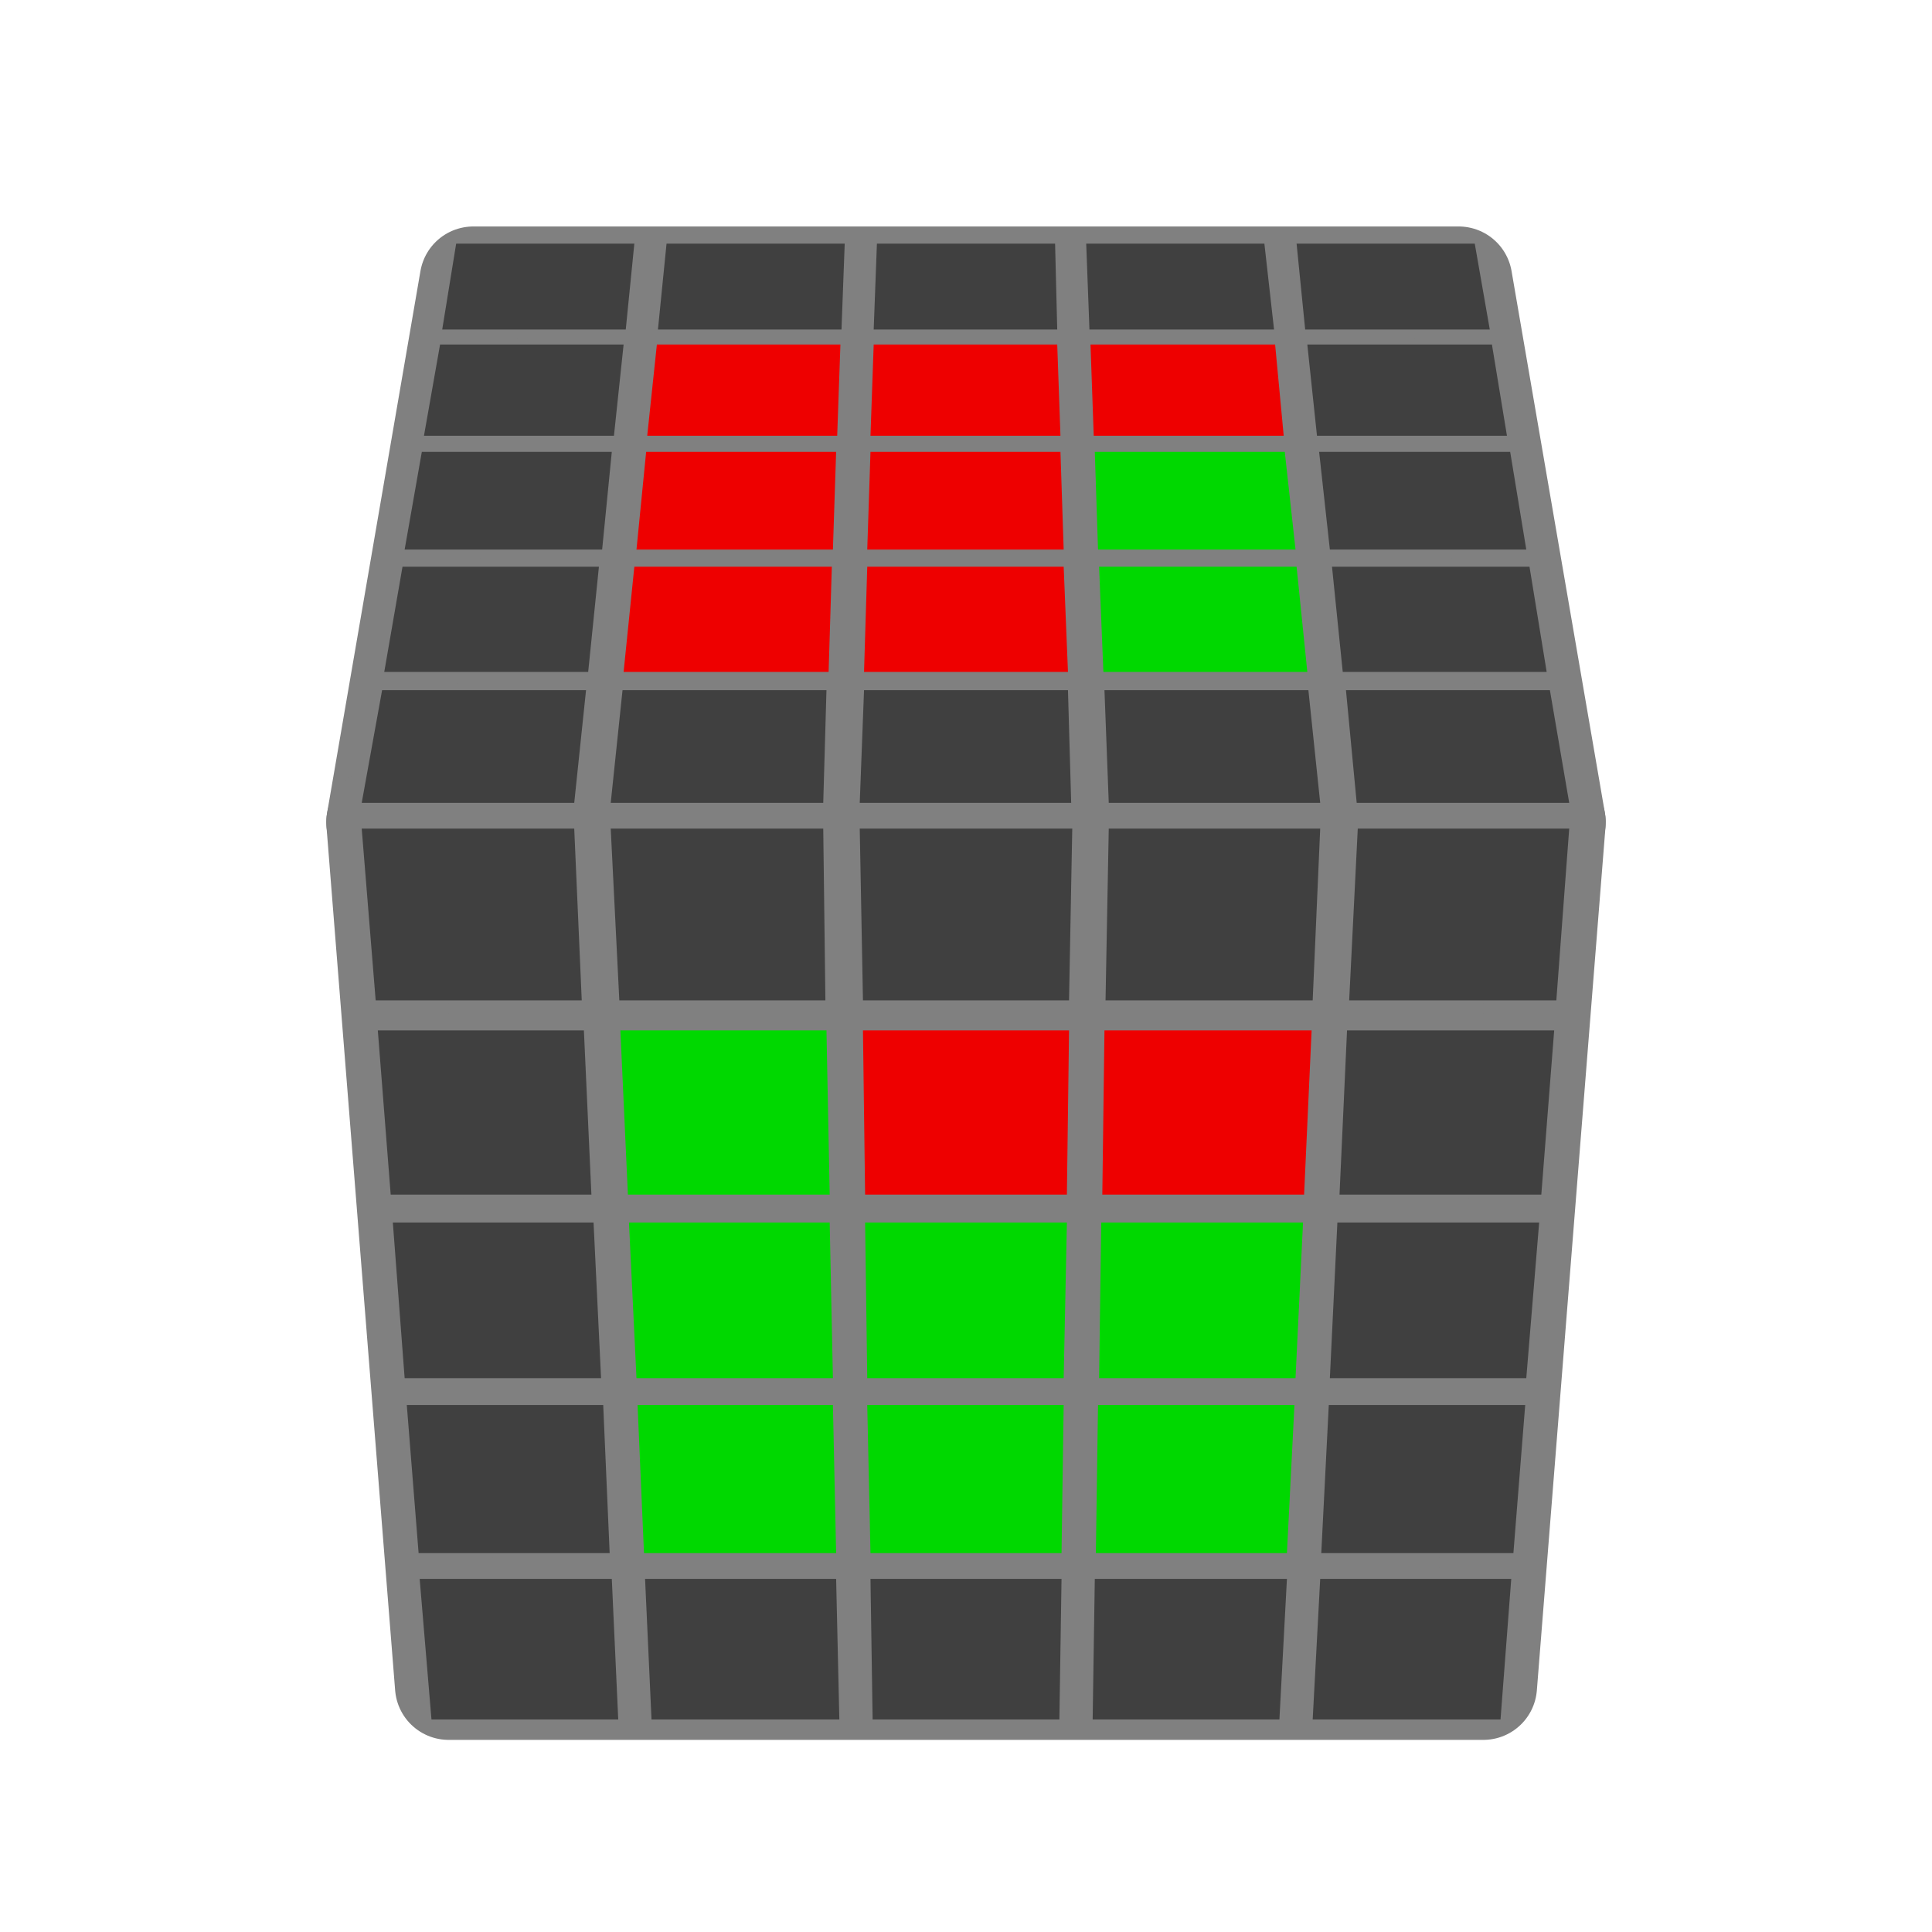
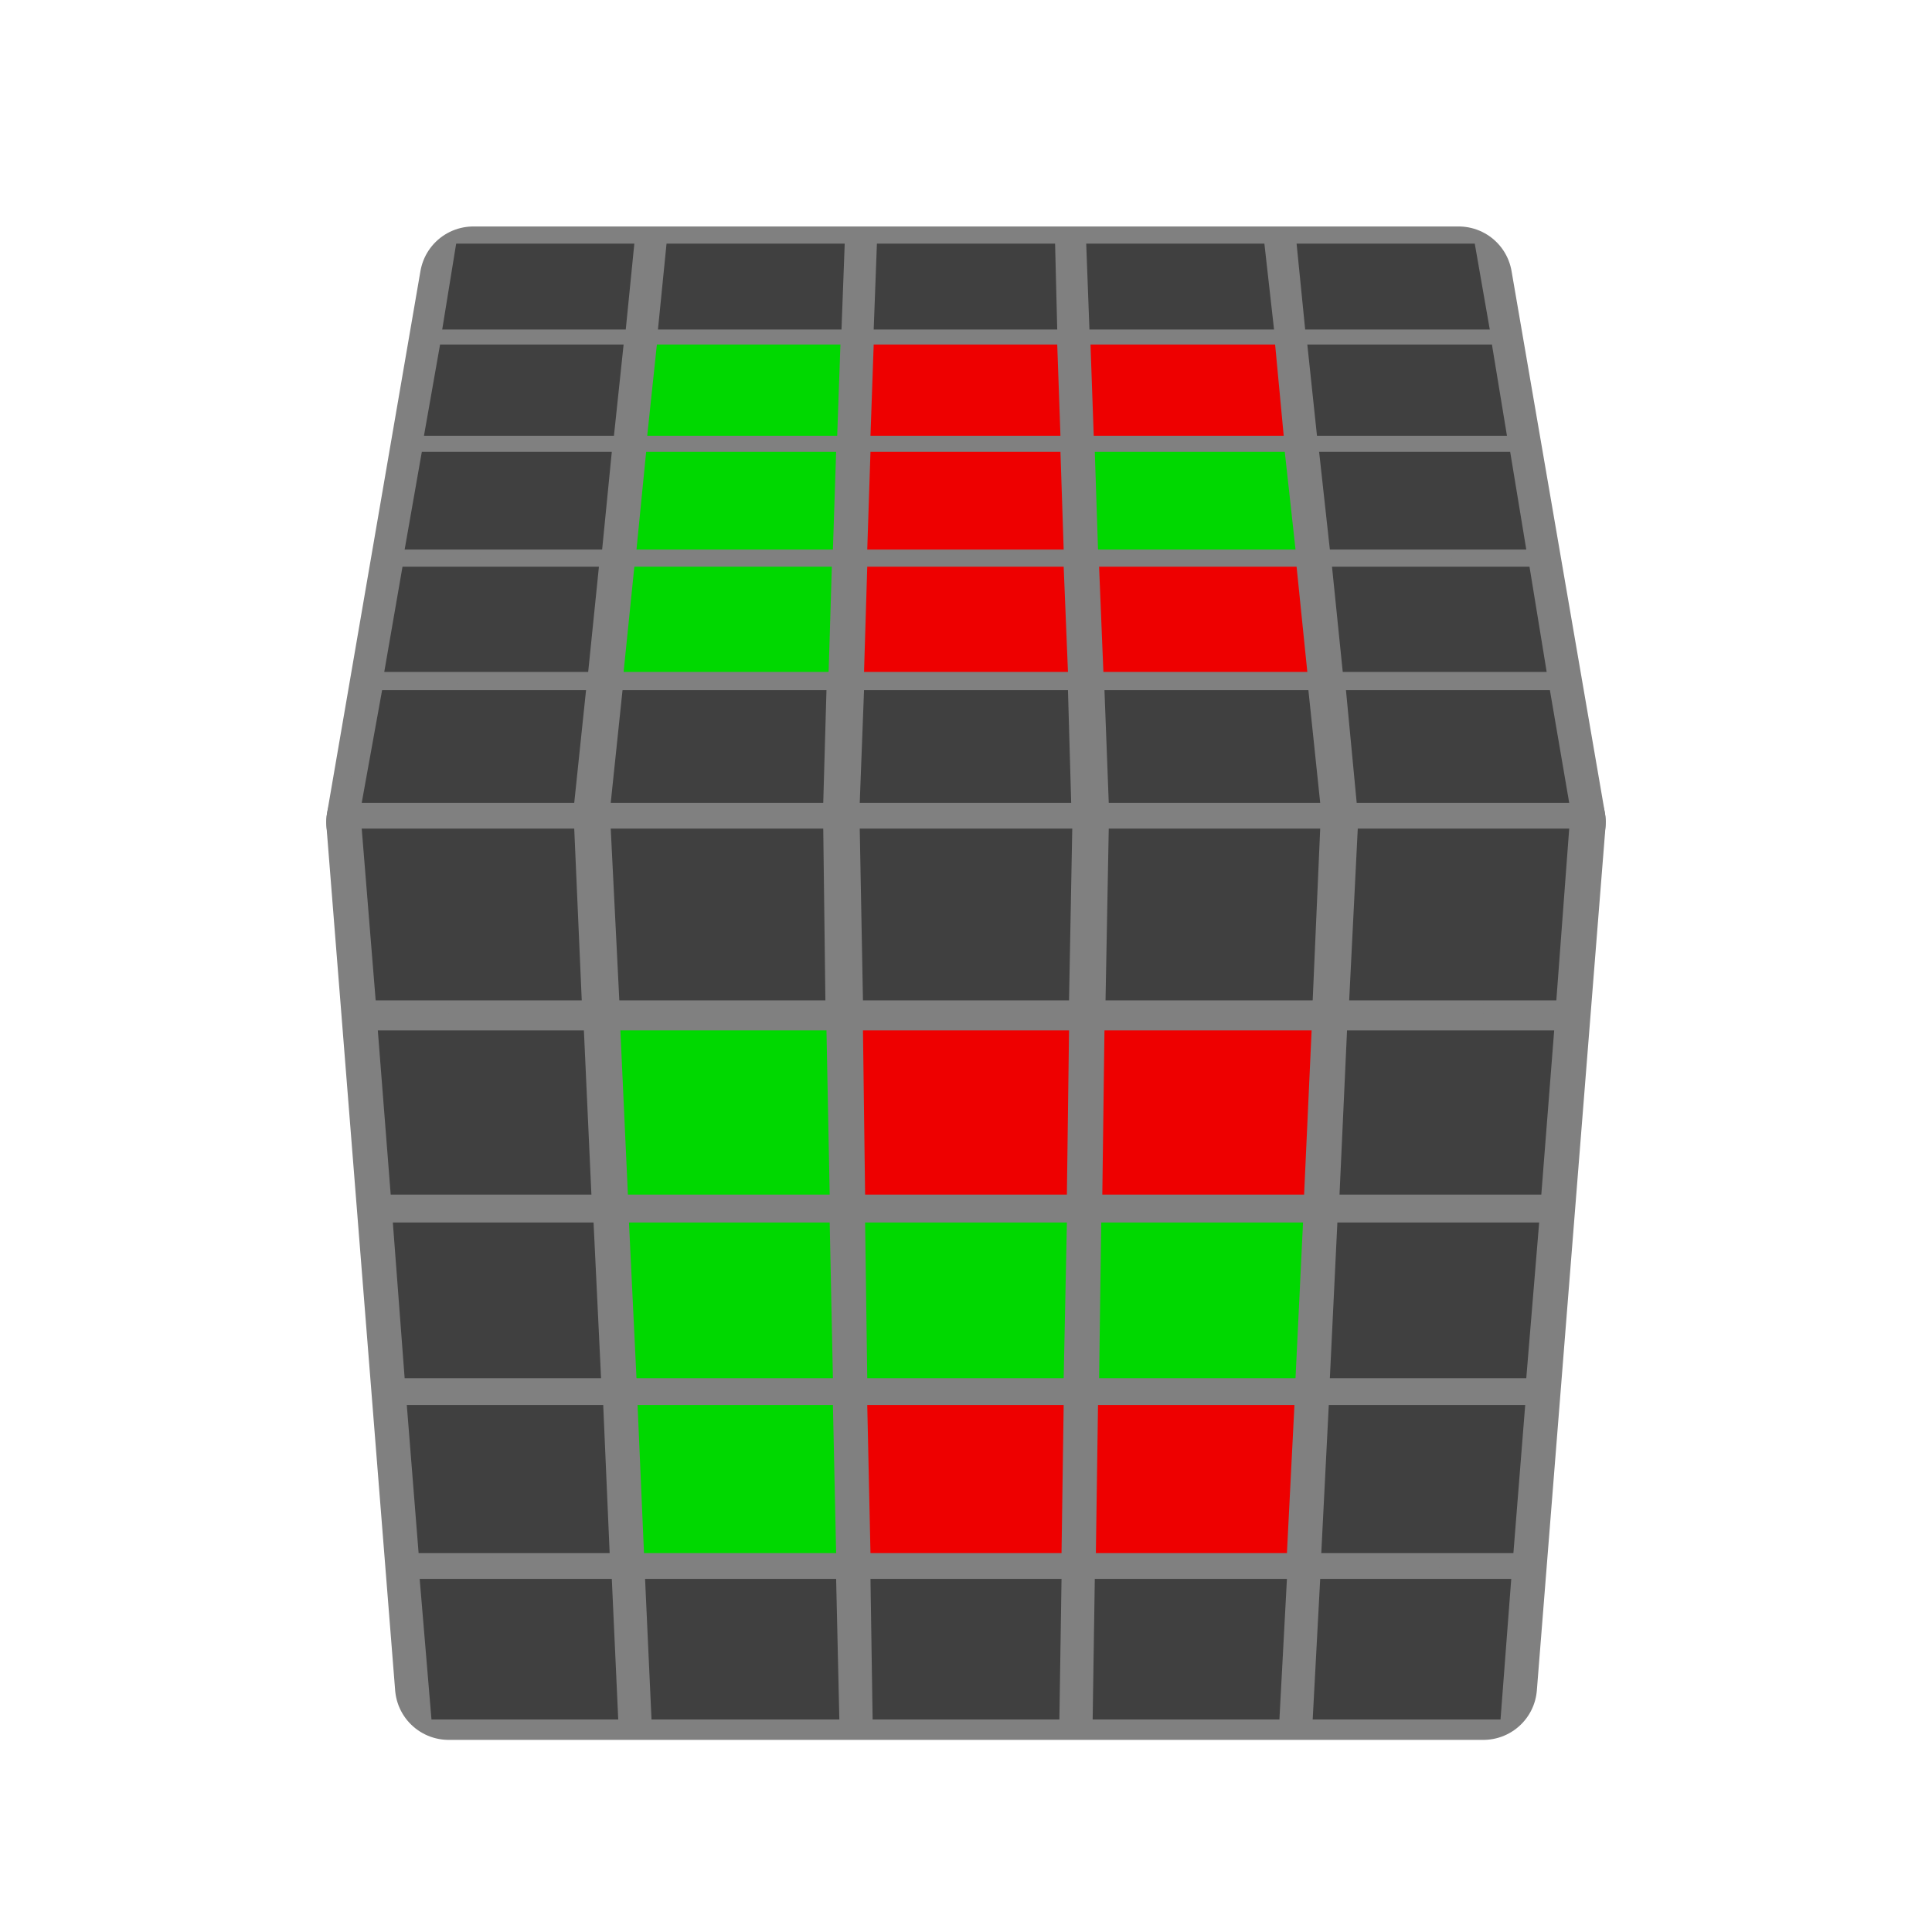
- <svg xmlns="http://www.w3.org/2000/svg" version="1.1" width="200" height="200" viewBox="-0.9 -0.9 1.8 1.8">
+ <svg xmlns="http://www.w3.org/2000/svg" version="1.1" viewBox="-0.9 -0.9 1.8 1.8">
  <rect fill="#FFFFFF" x="-0.9" y="-0.9" width="1.8" height="1.8" />
  <g style="stroke-width:0.1;stroke-linejoin:round;opacity:1">
    <polygon fill="#808080" stroke="#808080" points="0.459,-0.639 0.546,-0.134 -0.546,-0.134 -0.459,-0.639" />
    <polygon fill="#808080" stroke="#808080" points="-0.546,-0.134 0.546,-0.134 0.482,0.671 -0.482,0.671" />
  </g>
  <g style="opacity:1;stroke-opacity:0.5;stroke-width:0;stroke-linejoin:round">
    <polygon fill="#404040" stroke="#808080" points="0.474,-0.673 0.488,-0.593 0.316,-0.593 0.308,-0.673" />
    <polygon fill="#404040" stroke="#808080" points="0.49,-0.579 0.504,-0.494 0.327,-0.494 0.318,-0.579" />
    <polygon fill="#404040" stroke="#808080" points="0.507,-0.479 0.522,-0.388 0.339,-0.388 0.329,-0.479" />
    <polygon fill="#404040" stroke="#808080" points="0.525,-0.372 0.541,-0.274 0.351,-0.274 0.341,-0.372" />
    <polygon fill="#404040" stroke="#808080" points="0.544,-0.257 0.562,-0.152 0.364,-0.152 0.354,-0.257" />
    <polygon fill="#404040" stroke="#808080" points="0.278,-0.673 0.287,-0.593 0.115,-0.593 0.112,-0.673" />
    <polygon fill="#EE0000" stroke="#808080" points="0.288,-0.579 0.296,-0.494 0.119,-0.494 0.116,-0.579" />
    <polygon fill="#00D800" stroke="#808080" points="0.297,-0.479 0.307,-0.388 0.123,-0.388 0.12,-0.479" />
-     <polygon fill="#00D800" stroke="#808080" points="0.308,-0.372 0.318,-0.274 0.128,-0.274 0.124,-0.372" />
+     <polygon fill="#EE0000" stroke="#808080" points="0.308,-0.372 0.318,-0.274 0.128,-0.274 0.124,-0.372" />
    <polygon fill="#404040" stroke="#808080" points="0.319,-0.257 0.33,-0.152 0.133,-0.152 0.129,-0.257" />
    <polygon fill="#404040" stroke="#808080" points="0.083,-0.673 0.085,-0.593 -0.086,-0.593 -0.083,-0.673" />
    <polygon fill="#EE0000" stroke="#808080" points="0.085,-0.579 0.088,-0.494 -0.089,-0.494 -0.086,-0.579" />
    <polygon fill="#EE0000" stroke="#808080" points="0.088,-0.479 0.091,-0.388 -0.092,-0.388 -0.089,-0.479" />
    <polygon fill="#EE0000" stroke="#808080" points="0.091,-0.372 0.095,-0.274 -0.095,-0.274 -0.092,-0.372" />
    <polygon fill="#404040" stroke="#808080" points="0.095,-0.257 0.098,-0.152 -0.099,-0.152 -0.095,-0.257" />
    <polygon fill="#404040" stroke="#808080" points="-0.113,-0.673 -0.116,-0.593 -0.287,-0.593 -0.279,-0.673" />
-     <polygon fill="#EE0000" stroke="#808080" points="-0.117,-0.579 -0.12,-0.494 -0.297,-0.494 -0.288,-0.579" />
-     <polygon fill="#EE0000" stroke="#808080" points="-0.121,-0.479 -0.124,-0.388 -0.307,-0.388 -0.298,-0.479" />
-     <polygon fill="#EE0000" stroke="#808080" points="-0.125,-0.372 -0.128,-0.274 -0.319,-0.274 -0.309,-0.372" />
+     <polygon fill="#00D800" stroke="#808080" points="-0.117,-0.579 -0.12,-0.494 -0.297,-0.494 -0.288,-0.579" />
+     <polygon fill="#00D800" stroke="#808080" points="-0.121,-0.479 -0.124,-0.388 -0.307,-0.388 -0.298,-0.479" />
+     <polygon fill="#00D800" stroke="#808080" points="-0.125,-0.372 -0.128,-0.274 -0.319,-0.274 -0.309,-0.372" />
    <polygon fill="#404040" stroke="#808080" points="-0.13,-0.257 -0.133,-0.152 -0.331,-0.152 -0.32,-0.257" />
    <polygon fill="#404040" stroke="#808080" points="-0.309,-0.673 -0.317,-0.593 -0.488,-0.593 -0.475,-0.673" />
    <polygon fill="#404040" stroke="#808080" points="-0.319,-0.579 -0.328,-0.494 -0.505,-0.494 -0.49,-0.579" />
    <polygon fill="#404040" stroke="#808080" points="-0.33,-0.479 -0.339,-0.388 -0.523,-0.388 -0.507,-0.479" />
    <polygon fill="#404040" stroke="#808080" points="-0.342,-0.372 -0.352,-0.274 -0.542,-0.274 -0.525,-0.372" />
    <polygon fill="#404040" stroke="#808080" points="-0.354,-0.257 -0.365,-0.152 -0.563,-0.152 -0.544,-0.257" />
    <polygon fill="#404040" stroke="#808080" points="-0.563,-0.128 -0.365,-0.128 -0.358,0.032 -0.55,0.032" />
    <polygon fill="#404040" stroke="#808080" points="-0.331,-0.128 -0.133,-0.128 -0.131,0.032 -0.323,0.032" />
    <polygon fill="#404040" stroke="#808080" points="-0.099,-0.128 0.099,-0.128 0.096,0.032 -0.096,0.032" />
    <polygon fill="#404040" stroke="#808080" points="0.133,-0.128 0.33,-0.128 0.323,0.032 0.13,0.032" />
    <polygon fill="#404040" stroke="#808080" points="0.365,-0.128 0.562,-0.128 0.55,0.032 0.357,0.032" />
    <polygon fill="#404040" stroke="#808080" points="-0.548,0.06 -0.356,0.06 -0.349,0.213 -0.536,0.213" />
    <polygon fill="#00D800" stroke="#808080" points="-0.322,0.06 -0.13,0.06 -0.127,0.213 -0.315,0.213" />
    <polygon fill="#EE0000" stroke="#808080" points="-0.096,0.06 0.096,0.06 0.094,0.213 -0.094,0.213" />
    <polygon fill="#EE0000" stroke="#808080" points="0.129,0.06 0.322,0.06 0.315,0.213 0.127,0.213" />
    <polygon fill="#404040" stroke="#808080" points="0.355,0.06 0.548,0.06 0.536,0.213 0.348,0.213" />
    <polygon fill="#404040" stroke="#808080" points="-0.534,0.239 -0.347,0.239 -0.34,0.384 -0.523,0.384" />
    <polygon fill="#00D800" stroke="#808080" points="-0.314,0.239 -0.127,0.239 -0.124,0.384 -0.307,0.384" />
    <polygon fill="#00D800" stroke="#808080" points="-0.094,0.239 0.094,0.239 0.091,0.384 -0.092,0.384" />
    <polygon fill="#00D800" stroke="#808080" points="0.126,0.239 0.314,0.239 0.307,0.384 0.124,0.384" />
    <polygon fill="#404040" stroke="#808080" points="0.346,0.239 0.534,0.239 0.522,0.384 0.339,0.384" />
    <polygon fill="#404040" stroke="#808080" points="-0.521,0.409 -0.338,0.409 -0.332,0.547 -0.51,0.547" />
    <polygon fill="#00D800" stroke="#808080" points="-0.306,0.409 -0.124,0.409 -0.121,0.547 -0.3,0.547" />
-     <polygon fill="#00D800" stroke="#808080" points="-0.092,0.409 0.091,0.409 0.089,0.547 -0.089,0.547" />
-     <polygon fill="#00D800" stroke="#808080" points="0.123,0.409 0.306,0.409 0.299,0.547 0.121,0.547" />
+     <polygon fill="#EE0000" stroke="#808080" points="-0.092,0.409 0.091,0.409 0.089,0.547 -0.089,0.547" />
+     <polygon fill="#EE0000" stroke="#808080" points="0.123,0.409 0.306,0.409 0.299,0.547 0.121,0.547" />
    <polygon fill="#404040" stroke="#808080" points="0.338,0.409 0.521,0.409 0.51,0.547 0.331,0.547" />
    <polygon fill="#404040" stroke="#808080" points="-0.509,0.571 -0.33,0.571 -0.324,0.702 -0.498,0.702" />
    <polygon fill="#404040" stroke="#808080" points="-0.299,0.571 -0.121,0.571 -0.118,0.702 -0.293,0.702" />
    <polygon fill="#404040" stroke="#808080" points="-0.089,0.571 0.089,0.571 0.087,0.702 -0.087,0.702" />
    <polygon fill="#404040" stroke="#808080" points="0.12,0.571 0.299,0.571 0.292,0.702 0.118,0.702" />
    <polygon fill="#404040" stroke="#808080" points="0.33,0.571 0.508,0.571 0.498,0.702 0.323,0.702" />
  </g>
</svg>
